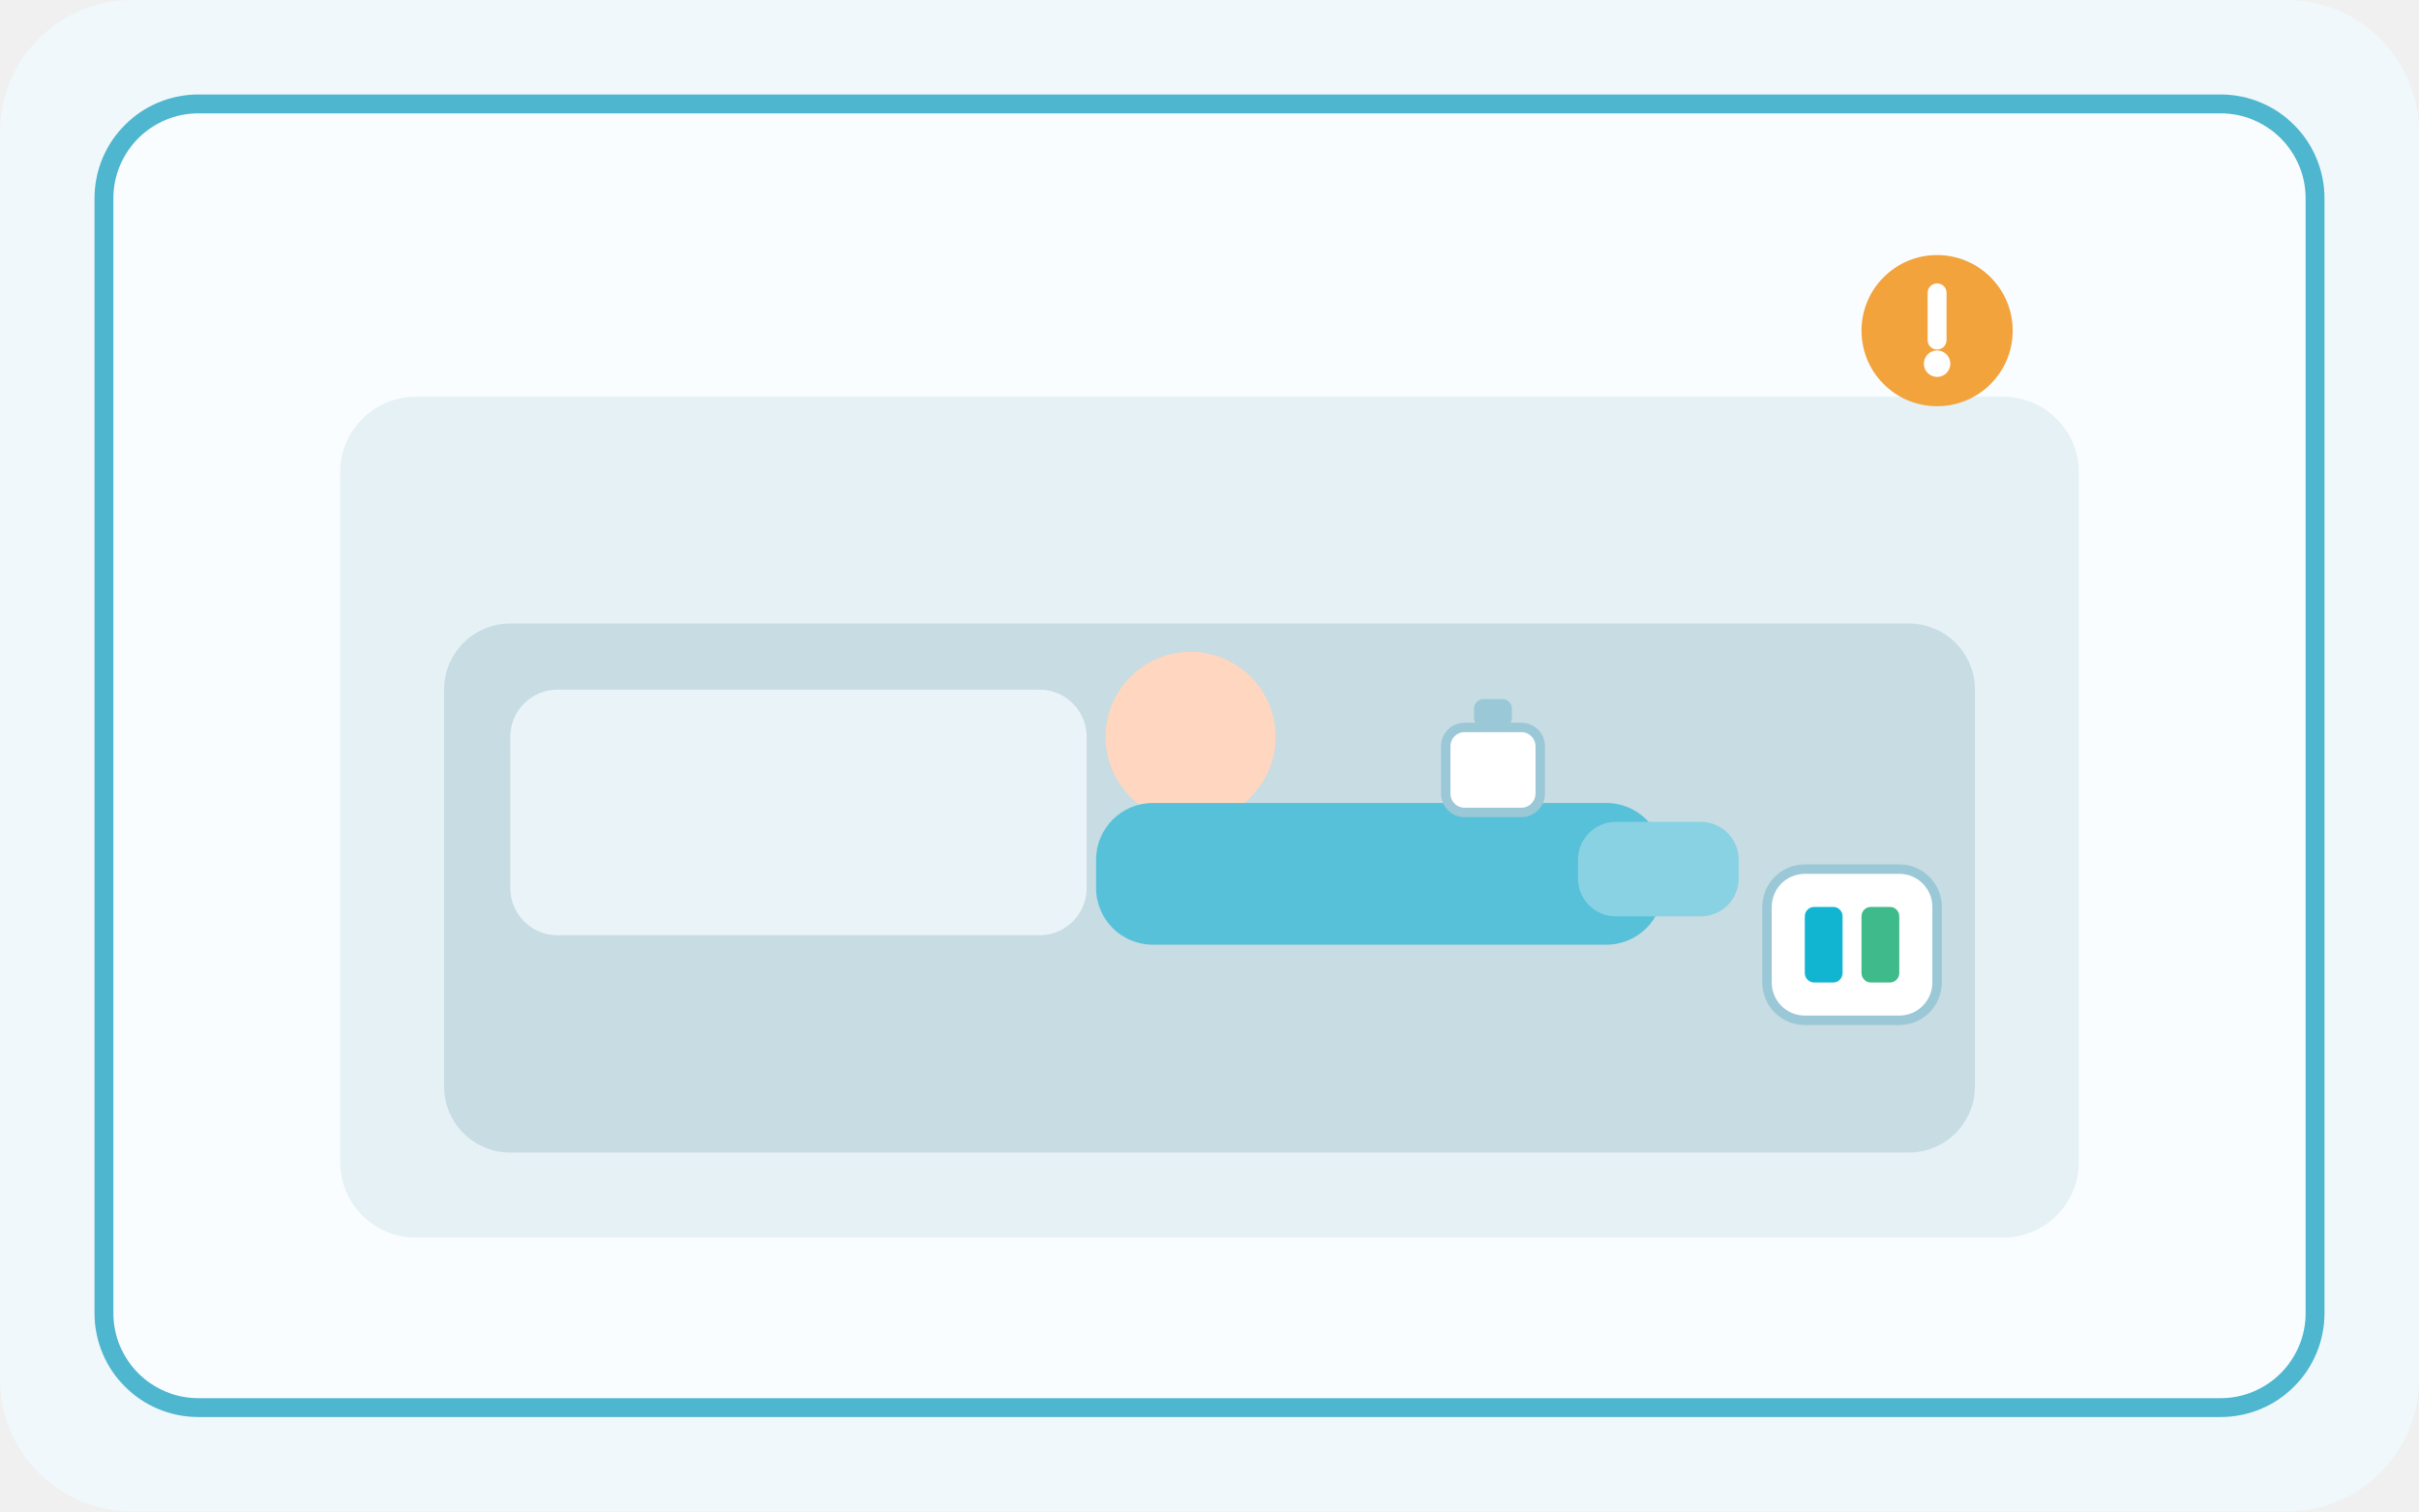
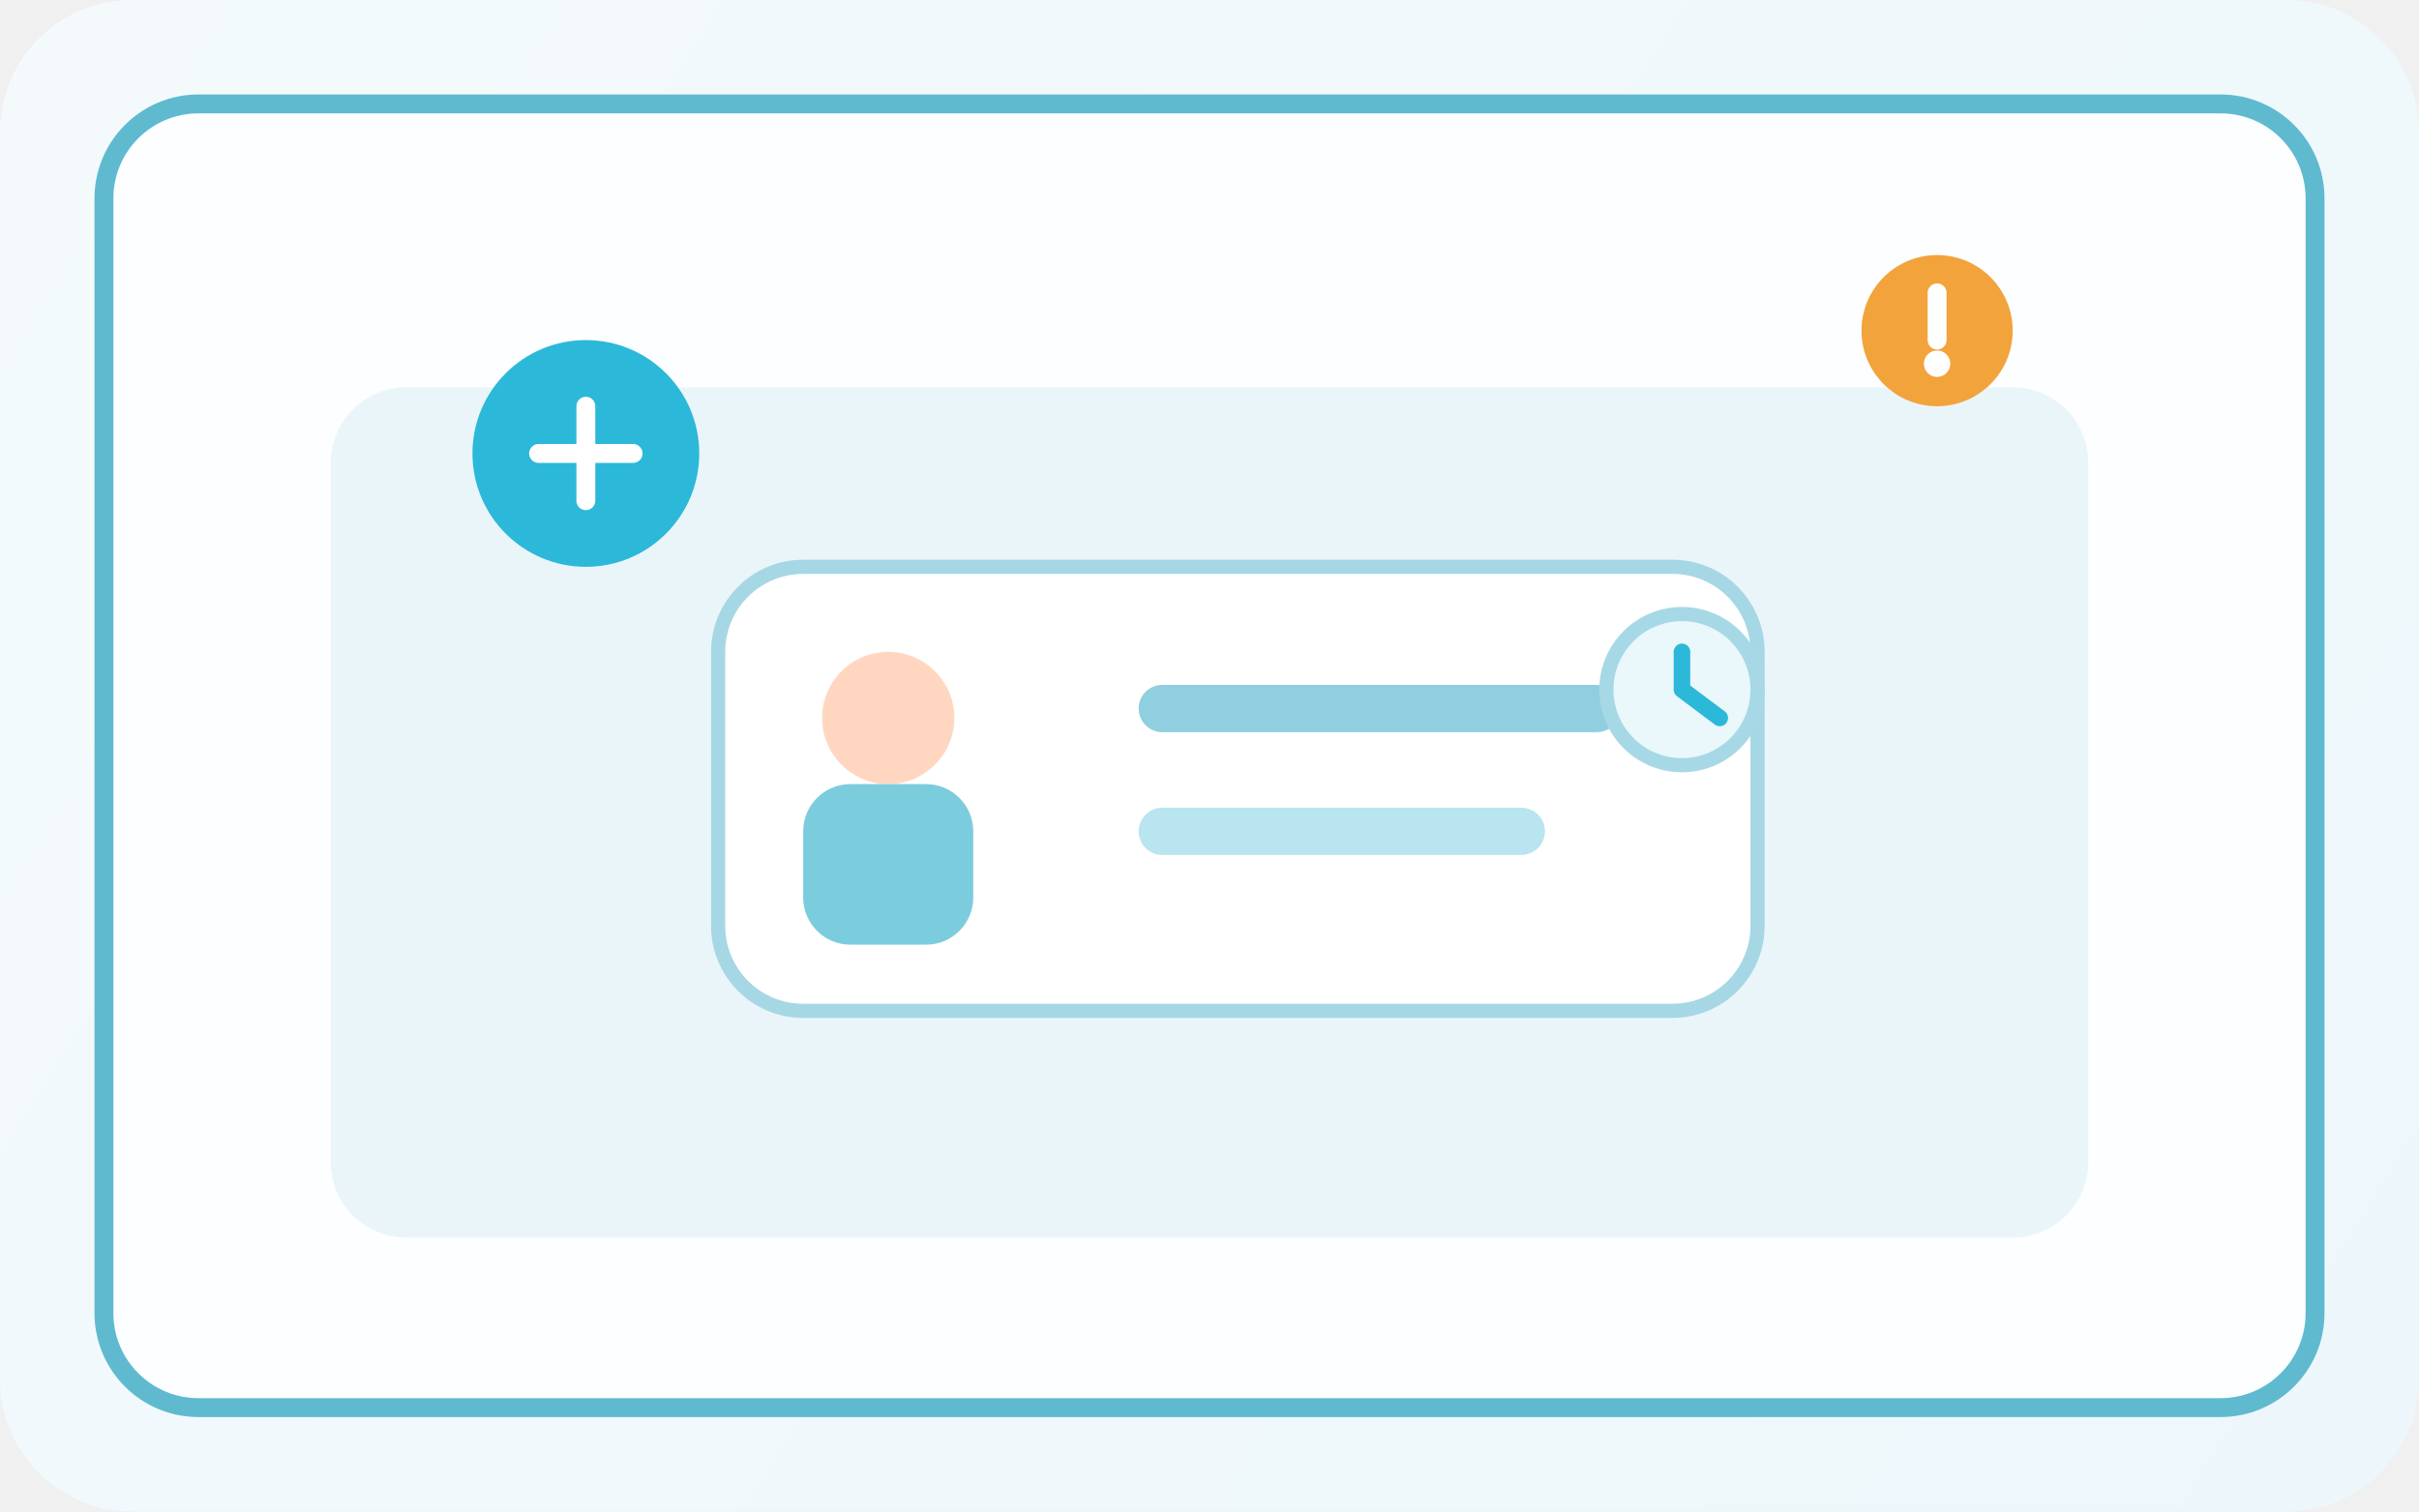
<svg xmlns="http://www.w3.org/2000/svg" width="512" height="320" viewBox="0 0 512 320" fill="none">
-   <rect width="512" height="320" rx="28" fill="#F0F8FB" />
-   <rect x="22" y="22" width="468" height="276" rx="20" fill="#F9FDFF" stroke="#4FB6CF" stroke-width="4" />
-   <rect x="72" y="84" width="368" height="178" rx="16" fill="#E5F1F5" />
-   <rect x="94" y="132" width="324" height="112" rx="14" fill="#C7DCE3" />
-   <rect x="108" y="146" width="122" height="52" rx="10" fill="#EAF4F8" />
-   <circle cx="252" cy="156" r="18" fill="#FFD6BF" />
-   <rect x="232" y="170" width="120" height="30" rx="12" fill="#57C1D9" />
-   <rect x="334" y="174" width="34" height="20" rx="8" fill="#89D2E3" />
-   <rect x="306" y="154" width="20" height="18" rx="4" fill="#FFFFFF" stroke="#9BC8D6" stroke-width="2" />
-   <rect x="312" y="148" width="8" height="6" rx="2" fill="#9BC8D6" />
-   <rect x="374" y="184" width="36" height="32" rx="8" fill="#FFFFFF" stroke="#9BC8D6" stroke-width="2" />
-   <rect x="382" y="192" width="8" height="16" rx="2" fill="#11B5D2" />
-   <rect x="394" y="192" width="8" height="16" rx="2" fill="#3FBA8A" />
+   <defs>
+     <linearGradient id="page" x1="0" y1="0" x2="512" y2="320" gradientUnits="userSpaceOnUse">
+       <stop offset="0" stop-color="#F4FAFC" />
+       <stop offset="1" stop-color="#EDF7FB" />
+     </linearGradient>
+   </defs>
+   <rect width="512" height="320" rx="28" fill="url(#page)" />
+   <rect x="22" y="22" width="468" height="276" rx="20" fill="#FCFEFF" stroke="#5FBAD0" stroke-width="4" />
+   <rect x="70" y="82" width="372" height="180" rx="16" fill="#EAF5F9" />
+   <circle cx="124" cy="96" r="24" fill="#2CB8D9" />
+   <path d="M114 96H134" stroke="white" stroke-width="4" stroke-linecap="round" />
+   <path d="M124 86V106" stroke="white" stroke-width="4" stroke-linecap="round" />
+   <rect x="152" y="120" width="220" height="94" rx="18" fill="#FFFFFF" stroke="#A6D7E5" stroke-width="3" />
+   <circle cx="188" cy="152" r="14" fill="#FFD7C1" />
+   <rect x="170" y="166" width="36" height="34" rx="10" fill="#7BCDDD" />
+   <path d="M246 150H338" stroke="#8FCFDF" stroke-width="10" stroke-linecap="round" />
+   <path d="M246 176H322" stroke="#B8E5F0" stroke-width="10" stroke-linecap="round" />
+   <circle cx="356" cy="146" r="16" fill="#EAF7FB" stroke="#A7D8E6" stroke-width="3" />
+   <path d="M356 138V146L364 152" stroke="#2CB8D9" stroke-width="3.5" stroke-linecap="round" stroke-linejoin="round" />
  <circle cx="410" cy="70" r="16" fill="#F2A33C" />
  <path d="M410 62V72" stroke="white" stroke-width="4" stroke-linecap="round" />
  <circle cx="410" cy="77" r="2.8" fill="white" />
</svg>
